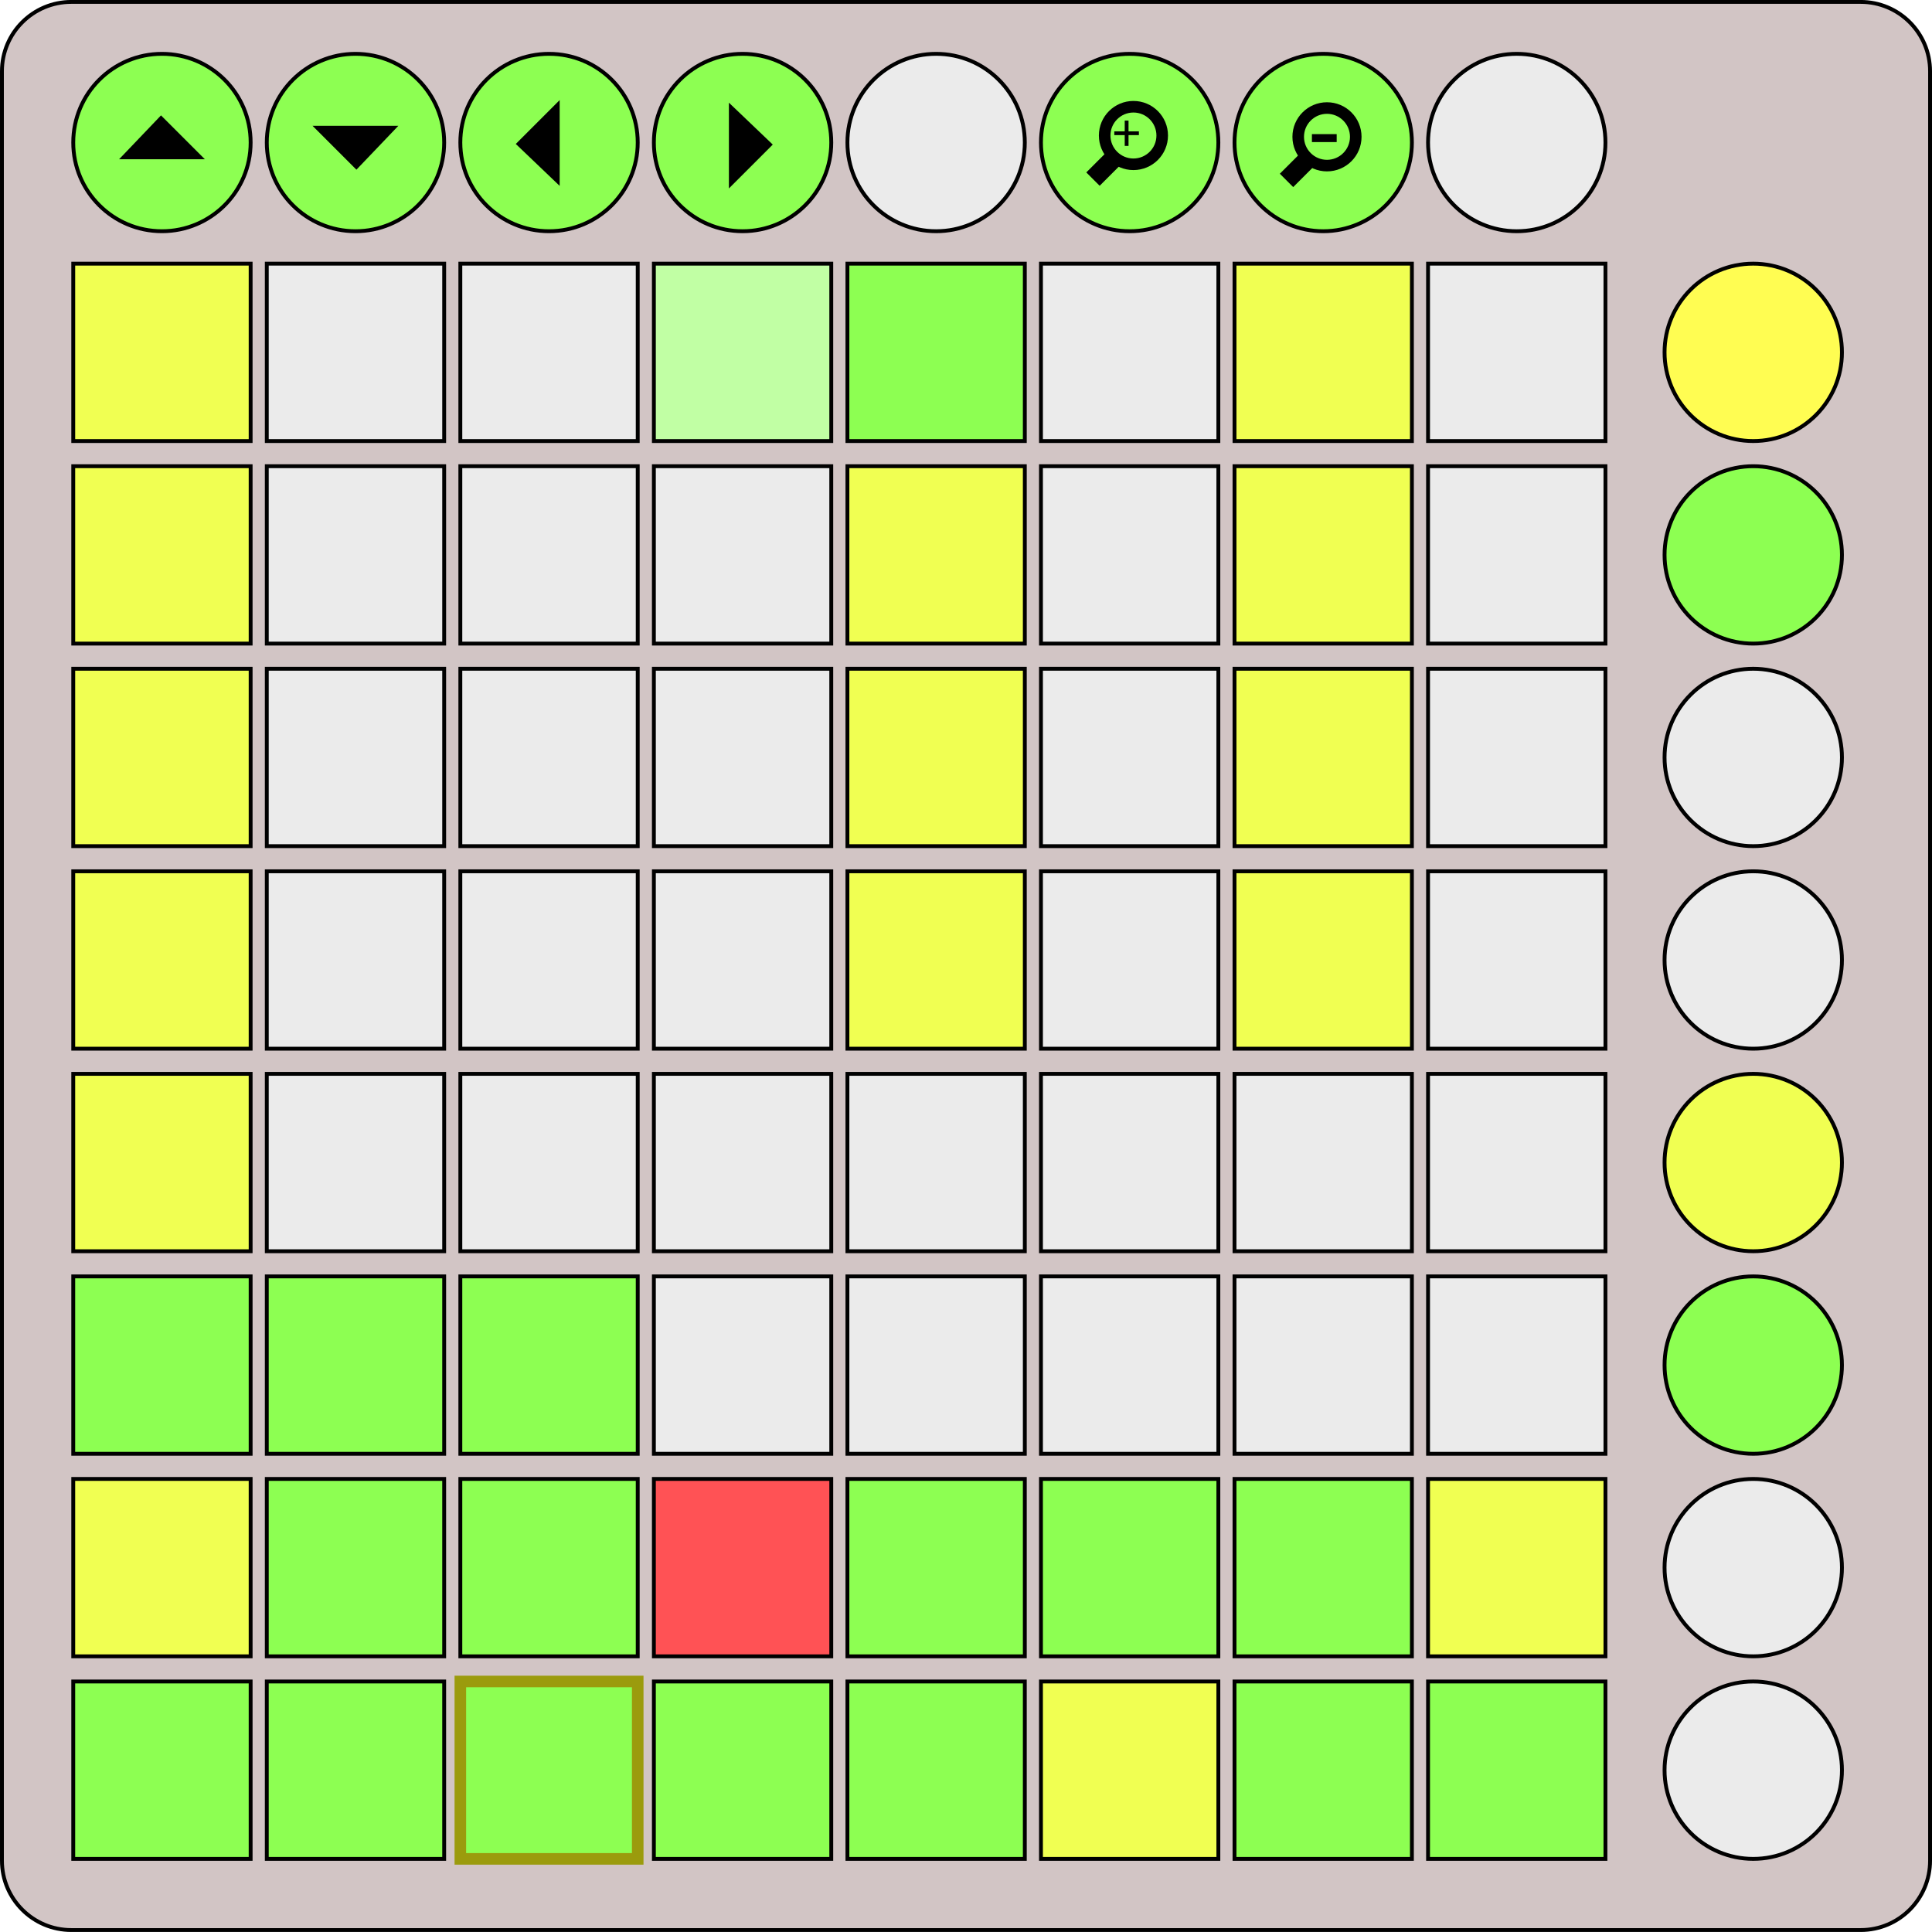
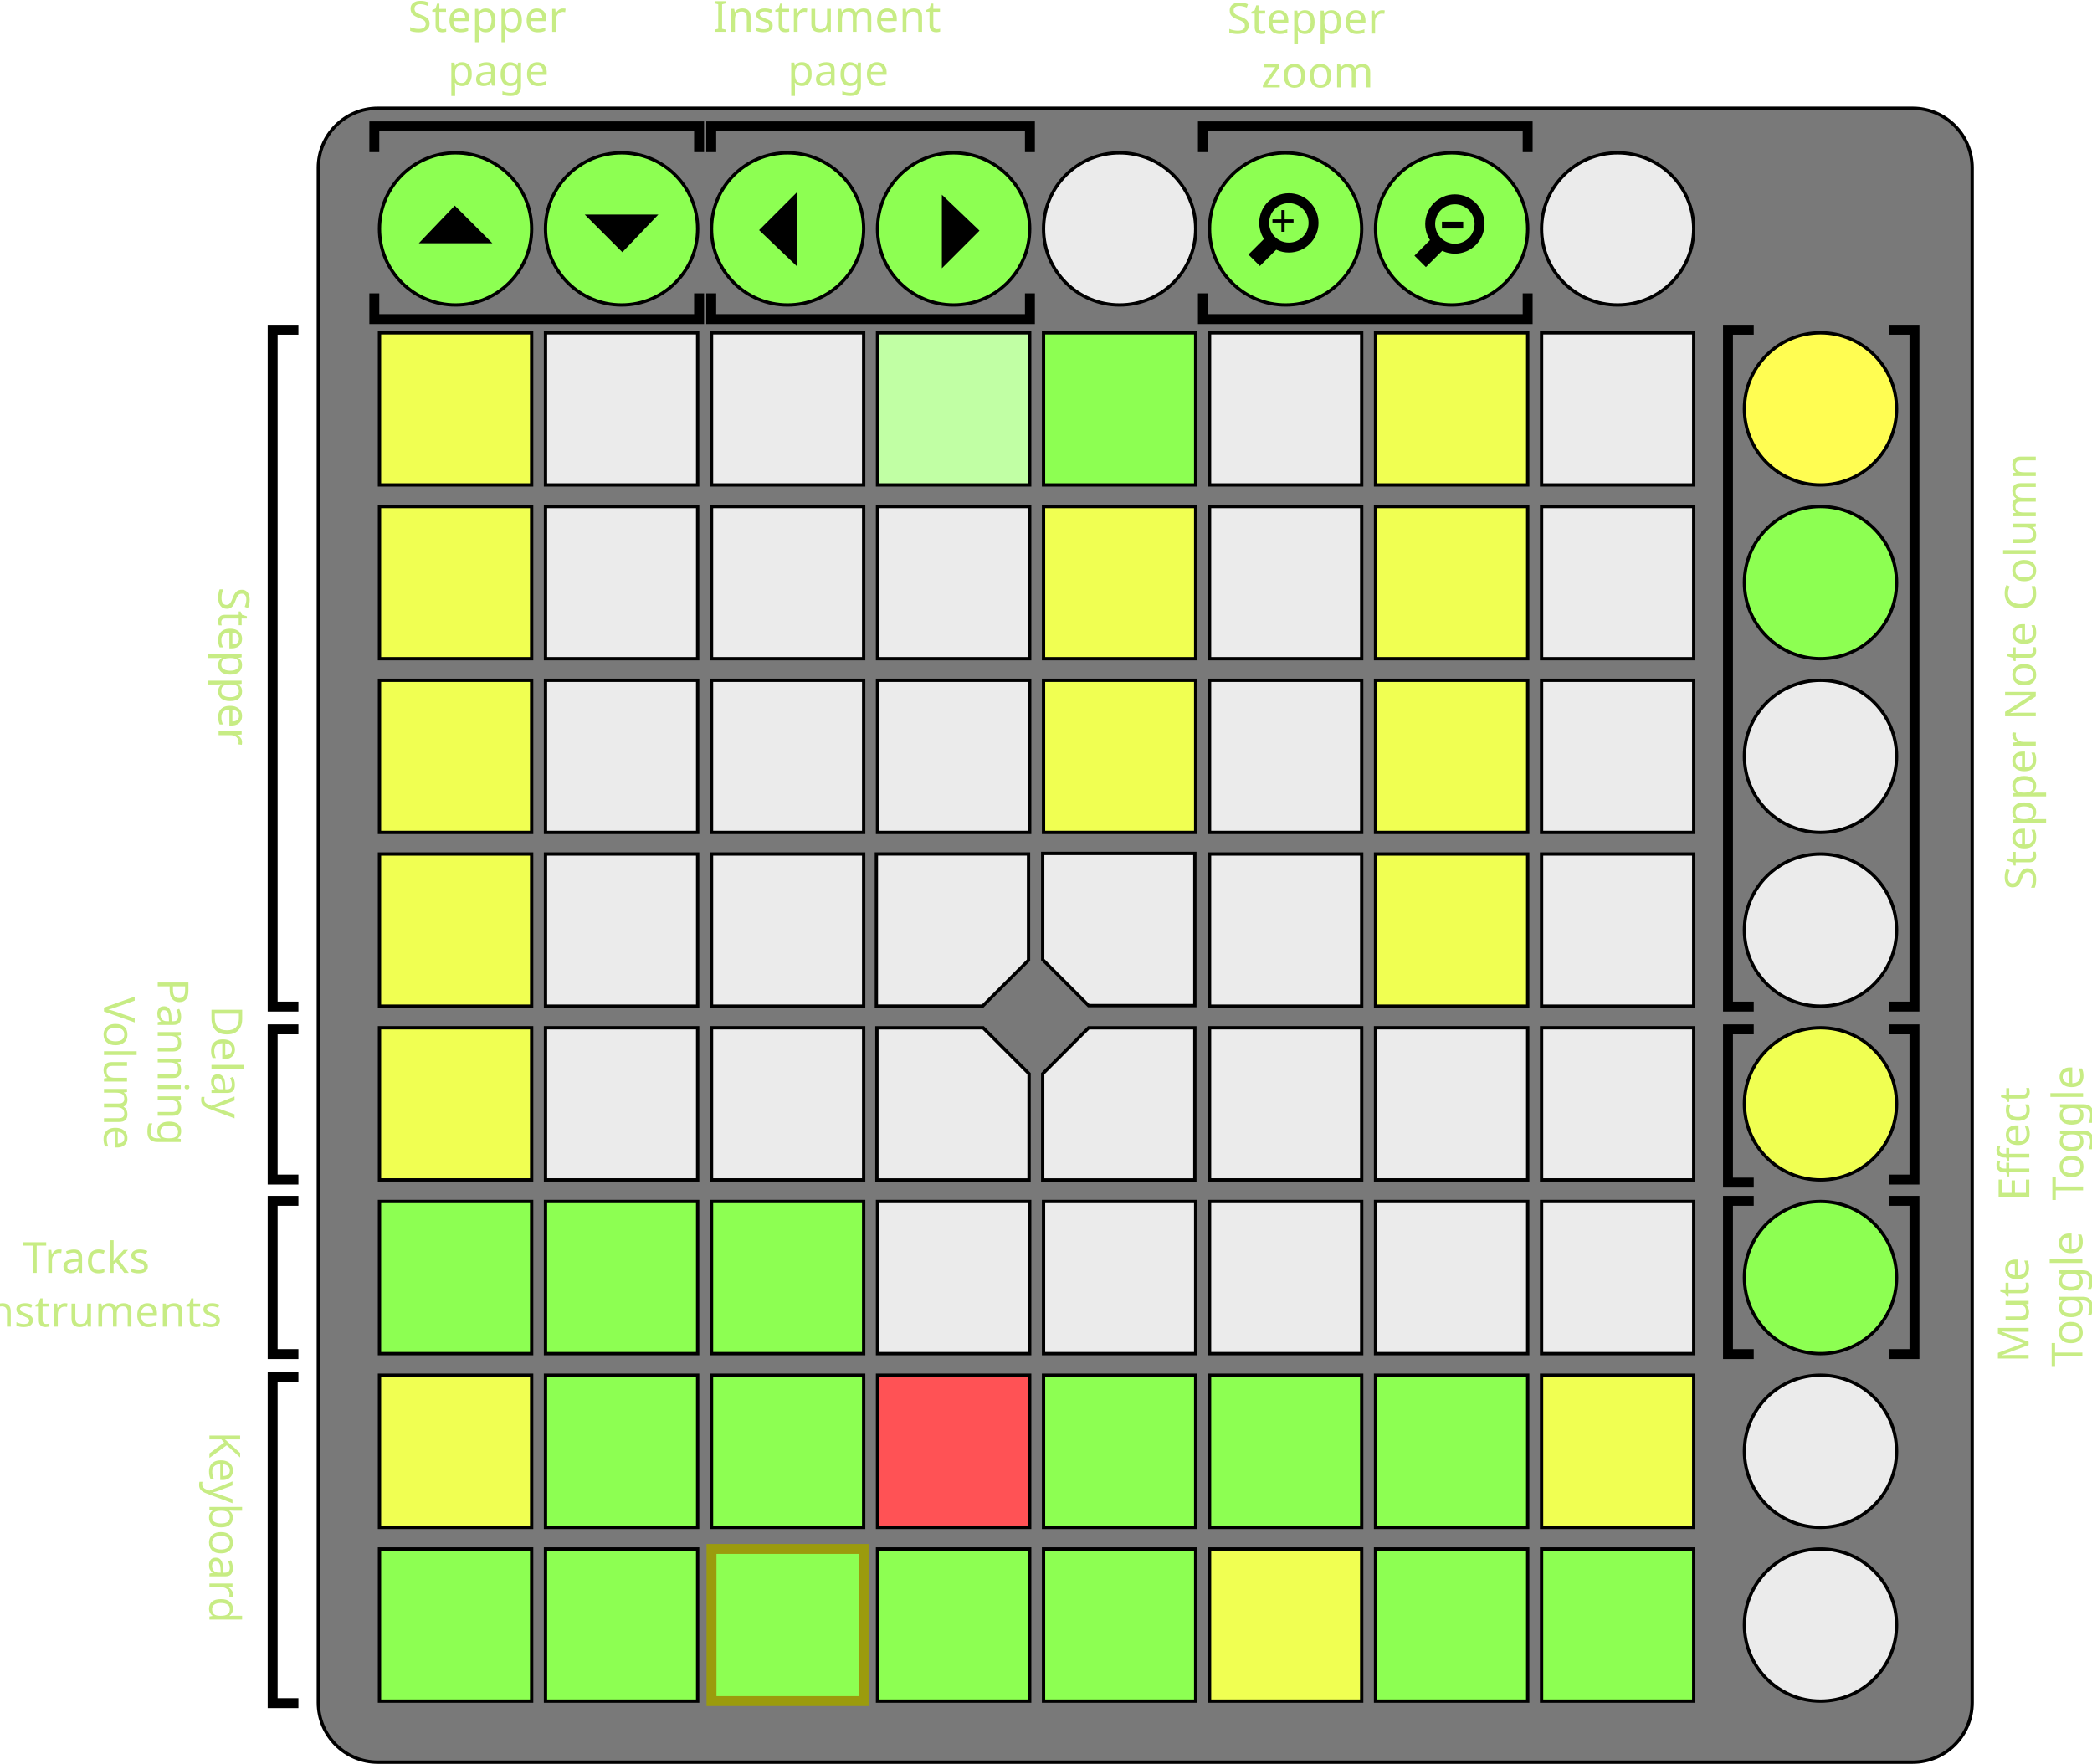
- <svg xmlns="http://www.w3.org/2000/svg" width="501" height="501" id="svg2" version="1.1">
+ <svg xmlns="http://www.w3.org/2000/svg" width="632.461" height="533.241" id="svg2" version="1.1">
  <defs id="defs4" />
-   <g id="layer1" transform="translate(-33.84375,-73.03125)">
-     <rect style="fill:#d2c5c5;fill-opacity:1;stroke:#000000;stroke-opacity:1" id="rect2985" width="500" height="500" x="34.345" y="73.524" rx="18" />
+   <g id="layer1" transform="translate(61.88812,-40.79073)">
+     <rect style="fill:#797979;fill-opacity:1;stroke:#000000;stroke-opacity:1" id="rect2985" width="500" height="500" x="34.345" y="73.524" rx="18" />
    <rect style="fill:#8dff52;fill-opacity:1;stroke:#000000;stroke-opacity:1" id="rect3755" width="46" height="46" x="52.838" y="509.069" />
    <rect style="fill:#8dff52;fill-opacity:1;stroke:#000000;stroke-opacity:1" id="rect3755-0" width="46" height="46" x="103.027" y="509.069" />
    <rect style="fill:#8dff52;fill-opacity:1;stroke:#9b9b0d;stroke-width:3;stroke-miterlimit:4;stroke-opacity:1;stroke-dasharray:none" id="rect3755-0-1" width="46" height="46" x="153.217" y="509.069" />
    <rect style="fill:#8dff52;fill-opacity:1;stroke:#000000;stroke-opacity:1" id="rect3755-0-1-4" width="46" height="46" x="203.406" y="509.069" />
    <rect style="fill:#8dff52;fill-opacity:1;stroke:#000000;stroke-opacity:1" id="rect3755-2" width="46" height="46" x="253.595" y="509.069" />
    <rect style="fill:#f0ff52;fill-opacity:1;stroke:#000000;stroke-opacity:1" id="rect3755-0-4" width="46" height="46" x="303.784" y="509.069" />
    <rect style="fill:#8dff52;fill-opacity:1;stroke:#000000;stroke-opacity:1" id="rect3755-0-1-9" width="46" height="46" x="353.973" y="509.069" />
    <rect style="fill:#8dff52;fill-opacity:1;stroke:#000000;stroke-opacity:1" id="rect3755-0-1-4-1" width="46" height="46" x="404.162" y="509.069" />
    <rect style="fill:#f0ff52;fill-opacity:1;stroke:#000000;stroke-opacity:1" id="rect3755-4" width="46" height="46" x="52.838" y="456.545" />
    <rect style="fill:#8dff52;fill-opacity:1;stroke:#000000;stroke-opacity:1" id="rect3755-0-5" width="46" height="46" x="103.027" y="456.545" />
    <rect style="fill:#8dff52;fill-opacity:1;stroke:#000000;stroke-opacity:1" id="rect3755-0-1-0" width="46" height="46" x="153.217" y="456.545" />
    <rect style="fill:#ff5255;fill-opacity:1;stroke:#000000;stroke-opacity:1" id="rect3755-0-1-4-5" width="46" height="46" x="203.406" y="456.545" />
    <rect style="fill:#8dff52;fill-opacity:1;stroke:#000000;stroke-opacity:1" id="rect3755-2-5" width="46" height="46" x="253.595" y="456.545" />
    <rect style="fill:#8dff52;fill-opacity:1;stroke:#000000;stroke-opacity:1" id="rect3755-0-4-5" width="46" height="46" x="303.784" y="456.545" />
    <rect style="fill:#8dff52;fill-opacity:1;stroke:#000000;stroke-opacity:1" id="rect3755-0-1-9-9" width="46" height="46" x="353.973" y="456.545" />
    <rect style="fill:#f0ff52;fill-opacity:1;stroke:#000000;stroke-opacity:1" id="rect3755-0-1-4-1-9" width="46" height="46" x="404.162" y="456.545" />
    <rect style="fill:#8dff52;fill-opacity:1;stroke:#000000;stroke-opacity:1" id="rect3755-4-8" width="46" height="46" x="52.838" y="404.021" />
    <rect style="fill:#8dff52;fill-opacity:1;stroke:#000000;stroke-opacity:1" id="rect3755-0-5-2" width="46" height="46" x="103.027" y="404.021" />
    <rect style="fill:#8dff52;fill-opacity:1;stroke:#000000;stroke-opacity:1" id="rect3755-0-1-0-5" width="46" height="46" x="153.217" y="404.021" />
    <rect style="fill:#ebebeb;fill-opacity:1;stroke:#000000;stroke-opacity:1" id="rect3755-0-1-4-5-3" width="46" height="46" x="203.406" y="404.021" />
    <rect style="fill:#ebebeb;fill-opacity:1;stroke:#000000;stroke-opacity:1" id="rect3755-2-5-0" width="46" height="46" x="253.595" y="404.021" />
    <rect style="fill:#ebebeb;fill-opacity:1;stroke:#000000;stroke-opacity:1" id="rect3755-0-4-5-2" width="46" height="46" x="303.784" y="404.021" />
    <rect style="fill:#ebebeb;fill-opacity:1;stroke:#000000;stroke-opacity:1" id="rect3755-0-1-9-9-6" width="46" height="46" x="353.973" y="404.021" />
    <rect style="fill:#ebebeb;fill-opacity:1;stroke:#000000;stroke-opacity:1" id="rect3755-0-1-4-1-9-7" width="46" height="46" x="404.162" y="404.021" />
    <rect style="fill:#f0ff52;fill-opacity:1;stroke:#000000;stroke-opacity:1" id="rect3755-4-0" width="46" height="46" x="52.838" y="351.498" />
    <rect style="fill:#ebebeb;fill-opacity:1;stroke:#000000;stroke-opacity:1" id="rect3755-0-5-8" width="46" height="46" x="103.027" y="351.498" />
    <rect style="fill:#ebebeb;fill-opacity:1;stroke:#000000;stroke-opacity:1" id="rect3755-0-1-0-53" width="46" height="46" x="153.217" y="351.498" />
-     <rect style="fill:#ebebeb;fill-opacity:1;stroke:#000000;stroke-opacity:1" id="rect3755-0-1-4-5-0" width="46" height="46" x="203.406" y="351.498" />
-     <rect style="fill:#ebebeb;fill-opacity:1;stroke:#000000;stroke-opacity:1" id="rect3755-2-5-1" width="46" height="46" x="253.595" y="351.498" />
    <rect style="fill:#ebebeb;fill-opacity:1;stroke:#000000;stroke-opacity:1" id="rect3755-0-4-5-7" width="46" height="46" x="303.784" y="351.498" />
    <rect style="fill:#ebebeb;fill-opacity:1;stroke:#000000;stroke-opacity:1" id="rect3755-0-1-9-9-1" width="46" height="46" x="353.973" y="351.498" />
    <rect style="fill:#ebebeb;fill-opacity:1;stroke:#000000;stroke-opacity:1" id="rect3755-0-1-4-1-9-1" width="46" height="46" x="404.162" y="351.498" />
    <rect style="fill:#f0ff52;fill-opacity:1;stroke:#000000;stroke-opacity:1" id="rect3755-9" width="46" height="46" x="52.838" y="298.974" />
    <rect style="fill:#ebebeb;fill-opacity:1;stroke:#000000;stroke-opacity:1" id="rect3755-0-56" width="46" height="46" x="103.027" y="298.974" />
    <rect style="fill:#ebebeb;fill-opacity:1;stroke:#000000;stroke-opacity:1" id="rect3755-0-1-5" width="46" height="46" x="153.217" y="298.974" />
-     <rect style="fill:#ebebeb;fill-opacity:1;stroke:#000000;stroke-opacity:1" id="rect3755-0-1-4-6" width="46" height="46" x="203.406" y="298.974" />
-     <rect style="fill:#f0ff52;fill-opacity:1;stroke:#000000;stroke-opacity:1" id="rect3755-2-9" width="46" height="46" x="253.595" y="298.974" />
    <rect style="fill:#ebebeb;fill-opacity:1;stroke:#000000;stroke-opacity:1" id="rect3755-0-4-9" width="46" height="46" x="303.784" y="298.974" />
    <rect style="fill:#f0ff52;fill-opacity:1;stroke:#000000;stroke-opacity:1" id="rect3755-0-1-9-4" width="46" height="46" x="353.973" y="298.974" />
    <rect style="fill:#ebebeb;fill-opacity:1;stroke:#000000;stroke-opacity:1" id="rect3755-0-1-4-1-95" width="46" height="46" x="404.162" y="298.974" />
    <rect style="fill:#f0ff52;fill-opacity:1;stroke:#000000;stroke-opacity:1" id="rect3755-4-1" width="46" height="46" x="52.838" y="246.45" />
    <rect style="fill:#ebebeb;fill-opacity:1;stroke:#000000;stroke-opacity:1" id="rect3755-0-5-6" width="46" height="46" x="103.027" y="246.45" />
    <rect style="fill:#ebebeb;fill-opacity:1;stroke:#000000;stroke-opacity:1" id="rect3755-0-1-0-4" width="46" height="46" x="153.217" y="246.45" />
    <rect style="fill:#ebebeb;fill-opacity:1;stroke:#000000;stroke-opacity:1" id="rect3755-0-1-4-5-1" width="46" height="46" x="203.406" y="246.45" />
    <rect style="fill:#f0ff52;fill-opacity:1;stroke:#000000;stroke-opacity:1" id="rect3755-2-5-6" width="46" height="46" x="253.595" y="246.45" />
    <rect style="fill:#ebebeb;fill-opacity:1;stroke:#000000;stroke-opacity:1" id="rect3755-0-4-5-8" width="46" height="46" x="303.784" y="246.45" />
    <rect style="fill:#f0ff52;fill-opacity:1;stroke:#000000;stroke-opacity:1" id="rect3755-0-1-9-9-60" width="46" height="46" x="353.973" y="246.45" />
    <rect style="fill:#ebebeb;fill-opacity:1;stroke:#000000;stroke-opacity:1" id="rect3755-0-1-4-1-9-0" width="46" height="46" x="404.162" y="246.45" />
    <rect style="fill:#f0ff52;fill-opacity:1;stroke:#000000;stroke-opacity:1" id="rect3755-4-8-8" width="46" height="46" x="52.838" y="193.926" />
    <rect style="fill:#ebebeb;fill-opacity:1;stroke:#000000;stroke-opacity:1" id="rect3755-0-5-2-8" width="46" height="46" x="103.027" y="193.926" />
    <rect style="fill:#ebebeb;fill-opacity:1;stroke:#000000;stroke-opacity:1" id="rect3755-0-1-0-5-7" width="46" height="46" x="153.217" y="193.926" />
    <rect style="fill:#ebebeb;fill-opacity:1;stroke:#000000;stroke-opacity:1" id="rect3755-0-1-4-5-3-0" width="46" height="46" x="203.406" y="193.926" />
    <rect style="fill:#f0ff52;fill-opacity:1;stroke:#000000;stroke-opacity:1" id="rect3755-2-5-0-6" width="46" height="46" x="253.595" y="193.926" />
    <rect style="fill:#ebebeb;fill-opacity:1;stroke:#000000;stroke-opacity:1" id="rect3755-0-4-5-2-4" width="46" height="46" x="303.784" y="193.926" />
    <rect style="fill:#f0ff52;fill-opacity:1;stroke:#000000;stroke-opacity:1" id="rect3755-0-1-9-9-6-5" width="46" height="46" x="353.973" y="193.926" />
    <rect style="fill:#ebebeb;fill-opacity:1;stroke:#000000;stroke-opacity:1" id="rect3755-0-1-4-1-9-7-9" width="46" height="46" x="404.162" y="193.926" />
    <rect style="fill:#f0ff52;fill-opacity:1;stroke:#000000;stroke-opacity:1" id="rect3755-4-0-5" width="46" height="46" x="52.838" y="141.402" />
    <rect style="fill:#ebebeb;fill-opacity:1;stroke:#000000;stroke-opacity:1" id="rect3755-0-5-8-3" width="46" height="46" x="103.027" y="141.402" />
    <rect style="fill:#ebebeb;fill-opacity:1;stroke:#000000;stroke-opacity:1" id="rect3755-0-1-0-53-0" width="46" height="46" x="153.217" y="141.402" />
    <rect style="fill:#c1ffa4;fill-opacity:1;stroke:#000000;stroke-opacity:1" id="rect3755-0-1-4-5-0-7" width="46" height="46" x="203.406" y="141.402" />
    <rect style="fill:#8dff52;fill-opacity:1;stroke:#000000;stroke-opacity:1" id="rect3755-2-5-1-2" width="46" height="46" x="253.595" y="141.402" />
    <rect style="fill:#ebebeb;fill-opacity:1;stroke:#000000;stroke-opacity:1" id="rect3755-0-4-5-7-7" width="46" height="46" x="303.784" y="141.402" />
    <rect style="fill:#f0ff52;fill-opacity:1;stroke:#000000;stroke-opacity:1" id="rect3755-0-1-9-9-1-5" width="46" height="46" x="353.973" y="141.402" />
    <rect style="fill:#ebebeb;fill-opacity:1;stroke:#000000;stroke-opacity:1" id="rect3755-0-1-4-1-9-1-7" width="46" height="46" x="404.162" y="141.402" />
    <rect style="fill:#8dff52;fill-opacity:1;stroke:#000000;stroke-opacity:1" id="rect3755-4-0-5-3" width="46" height="46" x="52.838" y="86.992" rx="24" />
    <rect style="fill:#8dff52;fill-opacity:1;stroke:#000000;stroke-opacity:1" id="rect3755-4-0-5-3-4" width="46" height="46" x="103.027" y="86.992" rx="24" />
    <rect style="fill:#8dff52;fill-opacity:1;stroke:#000000;stroke-opacity:1" id="rect3755-4-0-5-3-9" width="46" height="46" x="153.216" y="86.992" rx="24" />
    <rect style="fill:#8dff52;fill-opacity:1;stroke:#000000;stroke-opacity:1" id="rect3755-4-0-5-3-96" width="46" height="46" x="203.406" y="86.992" rx="24" />
    <rect style="fill:#ebebeb;fill-opacity:1;stroke:#000000;stroke-opacity:1" id="rect3755-4-0-5-3-41" width="46" height="46" x="253.595" y="86.992" rx="24" />
    <rect style="fill:#8dff52;fill-opacity:1;stroke:#000000;stroke-opacity:1" id="rect3755-4-0-5-3-2" width="46" height="46" x="303.784" y="86.992" rx="24" />
    <rect style="fill:#8dff52;fill-opacity:1;stroke:#000000;stroke-opacity:1" id="rect3755-4-0-5-3-0" width="46" height="46" x="353.973" y="86.992" rx="24" />
    <rect style="fill:#ebebeb;fill-opacity:1;stroke:#000000;stroke-opacity:1" id="rect3755-4-0-5-3-21" width="46" height="46" x="404.162" y="86.992" rx="24" />
    <rect style="fill:#fffd52;fill-opacity:1;stroke:#000000;stroke-opacity:1" id="rect3755-4-0-5-3-8" width="46" height="46" x="465.491" y="141.402" rx="24" />
    <rect style="fill:#8dff52;fill-opacity:1;stroke:#000000;stroke-opacity:1" id="rect3755-4-0-5-3-81" width="46" height="46" x="465.491" y="193.926" rx="24" />
    <rect style="fill:#ebebeb;fill-opacity:1;stroke:#000000;stroke-opacity:1" id="rect3755-4-0-5-3-88" width="46" height="46" x="465.491" y="246.45" rx="24" />
    <rect style="fill:#ebebeb;fill-opacity:1;stroke:#000000;stroke-opacity:1" id="rect3755-4-0-5-3-97" width="46" height="46" x="465.491" y="298.974" rx="24" />
    <rect style="fill:#f0ff52;fill-opacity:1;stroke:#000000;stroke-opacity:1" id="rect3755-4-0-5-3-87" width="46" height="46" x="465.491" y="351.498" rx="24" />
    <rect style="fill:#8dff52;fill-opacity:1;stroke:#000000;stroke-opacity:1" id="rect3755-4-0-5-3-1" width="46" height="46" x="465.491" y="404.021" rx="24" />
    <rect style="fill:#ebebeb;fill-opacity:1;stroke:#000000;stroke-opacity:1" id="rect3755-4-0-5-3-5" width="46" height="46" x="465.491" y="456.545" rx="24" />
    <rect style="fill:#ebebeb;fill-opacity:1;stroke:#000000;stroke-opacity:1" id="rect3755-4-0-5-3-6" width="46" height="46" x="465.491" y="509.069" rx="24" />
    <path style="fill:#000000;fill-opacity:1;stroke:#000000;stroke-width:0.52px;stroke-linecap:butt;stroke-linejoin:miter;stroke-opacity:1" d="m 65.333,114.067 21.01,0 -10.744,-10.744 z" id="path4514" />
    <path style="fill:#000000;fill-opacity:1;stroke:#000000;stroke-width:0.52px;stroke-linecap:butt;stroke-linejoin:miter;stroke-opacity:1" d="m 136.533,105.918 -21.01,0 10.744,10.744 z" id="path4514-9" />
    <path style="fill:#000000;fill-opacity:1;stroke:#000000;stroke-width:0.52px;stroke-linecap:butt;stroke-linejoin:miter;stroke-opacity:1" d="m 178.714,120.624 0,-21.01 -10.744,10.744 z" id="path4514-9-8" />
    <path style="fill:#000000;fill-opacity:1;stroke:#000000;stroke-width:0.52px;stroke-linecap:butt;stroke-linejoin:miter;stroke-opacity:1" d="m 223.12,100.262 0,21.01 10.744,-10.744 z" id="path4514-9-8-8" />
    <g id="g4692" transform="translate(-308.8425,-36.01)">
      <path id="path4651" d="m 630.766,148.075 -5.677,5.677 2.758,2.758 5.677,-5.677 z" style="fill:#000000;fill-opacity:1;stroke:#000000;stroke-width:1px;stroke-linecap:butt;stroke-linejoin:miter;stroke-opacity:1" />
      <path transform="translate(34.49258,72.38242)" d="m 609.575,71.8 c 0,4.121 -3.341,7.462 -7.462,7.462 -4.121,0 -7.462,-3.341 -7.462,-7.462 0,-4.121 3.341,-7.462 7.462,-7.462 4.121,0 7.462,3.341 7.462,7.462 z" id="path4653" style="fill:none;stroke:#000000;stroke-width:3;stroke-miterlimit:4;stroke-opacity:1;stroke-dasharray:none" />
      <text id="text4655" y="148.374" x="630.971" style="font-size:13.569px;font-style:normal;font-weight:normal;line-height:125%;letter-spacing:0px;word-spacing:0px;fill:#000000;fill-opacity:1;stroke:none;font-family:Sans" xml:space="preserve">
        <tspan y="148.374" x="630.971" id="tspan4657">+</tspan>
      </text>
    </g>
    <g id="g4686" transform="translate(-277.6987,-64.23405)">
      <path id="path4651-8" d="m 649.812,176.637 -5.677,5.677 2.758,2.758 5.677,-5.677 z" style="fill:#000000;fill-opacity:1;stroke:#000000;stroke-width:1px;stroke-linecap:butt;stroke-linejoin:miter;stroke-opacity:1" />
      <path transform="translate(53.53854,100.9443)" d="m 609.575,71.8 c 0,4.121 -3.341,7.462 -7.462,7.462 -4.121,0 -7.462,-3.341 -7.462,-7.462 0,-4.121 3.341,-7.462 7.462,-7.462 4.121,0 7.462,3.341 7.462,7.462 z" id="path4653-0" style="fill:none;stroke:#000000;stroke-width:3;stroke-miterlimit:4;stroke-opacity:1;stroke-dasharray:none" />
      <text id="text4655-5" y="180.188" x="650.683" style="font-size:26.512px;font-style:normal;font-weight:normal;line-height:125%;letter-spacing:0px;word-spacing:0px;fill:#000000;fill-opacity:1;stroke:none;font-family:Sans" xml:space="preserve">
        <tspan y="180.188" x="650.683" id="tspan4657-3">-</tspan>
      </text>
    </g>
+     <path style="fill:none;stroke:#000000;stroke-width:3;stroke-linecap:butt;stroke-linejoin:miter;stroke-miterlimit:4;stroke-opacity:1;stroke-dasharray:none" d="m 28.325,140.474 -7.786,0 0,204.621 7.786,0" id="path4717" />
+     <path style="fill:none;stroke:#000000;stroke-width:3;stroke-linecap:butt;stroke-linejoin:miter;stroke-miterlimit:4;stroke-opacity:1;stroke-dasharray:none" d="m 509.111,345.094 7.786,0 0,-204.621 -7.786,0" id="path4717-1" />
+     <path style="fill:none;stroke:#000000;stroke-width:3;stroke-linecap:butt;stroke-linejoin:miter;stroke-miterlimit:4;stroke-opacity:1;stroke-dasharray:none" d="m 509.111,397.397 7.786,0 0,-45.42 -7.786,0" id="path4717-1-9" />
+     <path style="fill:none;stroke:#000000;stroke-width:3;stroke-linecap:butt;stroke-linejoin:miter;stroke-miterlimit:4;stroke-opacity:1;stroke-dasharray:none" d="m 28.325,457.039 -7.786,0 0,98.64 7.786,0" id="path4717-9" />
+     <path style="fill:none;stroke:#000000;stroke-width:3;stroke-linecap:butt;stroke-linejoin:miter;stroke-miterlimit:4;stroke-opacity:1;stroke-dasharray:none" d="m 28.325,351.976 -7.786,0 0,45.42 7.786,0" id="path4717-0" />
+     <path style="fill:none;stroke:#000000;stroke-width:3;stroke-linecap:butt;stroke-linejoin:miter;stroke-miterlimit:4;stroke-opacity:1;stroke-dasharray:none" d="m 28.325,403.82 -7.786,0 0,46.338 7.786,0" id="path4717-5" />
+     <path style="fill:none;stroke:#000000;stroke-width:3;stroke-linecap:butt;stroke-linejoin:miter;stroke-miterlimit:4;stroke-opacity:1;stroke-dasharray:none" d="m 509.111,450.158 7.786,0 0,-46.338 -7.786,0" id="path4717-1-9-3" />
+     <text xml:space="preserve" style="font-size:13px;font-style:normal;font-weight:normal;line-height:125%;letter-spacing:0px;word-spacing:0px;fill:#c7ec84;fill-opacity:1;stroke:none;font-family:Sans" x="218.305" y="-4.198" id="text4852" transform="matrix(0,1,-1,0,0,0)">
+       <tspan id="tspan4854" x="218.305" y="-4.198">Stepper</tspan>
+     </text>
+     <text xml:space="preserve" style="font-size:13px;font-style:normal;font-weight:normal;text-align:center;line-height:125%;letter-spacing:0px;word-spacing:0px;text-anchor:middle;fill:#c7ec84;fill-opacity:1;stroke:none;font-family:Sans" x="373.674" y="-2.048" id="text4852-5" transform="matrix(0,1,-1,0,0,0)">
+       <tspan x="373.674" y="-2.048" id="tspan4897">Delay</tspan>
+       <tspan x="373.674" y="14.202" id="tspan4903">Panning</tspan>
+       <tspan x="373.674" y="30.452" id="tspan4905">Volume</tspan>
+     </text>
+     <text xml:space="preserve" style="font-size:13px;font-style:normal;font-weight:normal;text-align:center;line-height:125%;letter-spacing:0px;word-spacing:0px;text-anchor:middle;fill:#c7ec84;fill-opacity:1;stroke:none;font-family:Sans" x="-23.974" y="425.612" id="text4852-1">
+       <tspan x="-23.974" y="425.612" id="tspan4907">Tracks</tspan>
+       <tspan x="-23.974" y="441.862" id="tspan4909">Instruments</tspan>
+     </text>
+     <text xml:space="preserve" style="font-size:13px;font-style:normal;font-weight:normal;line-height:125%;letter-spacing:0px;word-spacing:0px;fill:#c7ec84;fill-opacity:1;stroke:none;font-family:Sans" x="473.509" y="-1.431" id="text4852-54" transform="matrix(0,1,-1,0,0,0)">
+       <tspan id="tspan4854-33" x="473.509" y="-1.431">Keyboard</tspan>
+     </text>
+     <path style="fill:none;stroke:#000000;stroke-width:3;stroke-linecap:butt;stroke-linejoin:miter;stroke-miterlimit:4;stroke-opacity:1;stroke-dasharray:none" d="m 468.306,140.474 -7.786,0 0,204.621 7.786,0" id="path4717-3" />
+     <path style="fill:none;stroke:#000000;stroke-width:3;stroke-linecap:butt;stroke-linejoin:miter;stroke-miterlimit:4;stroke-opacity:1;stroke-dasharray:none" d="m 468.306,403.82 -7.786,0 0,46.338 7.786,0" id="path4717-1-9-3-3" />
+     <path style="fill:none;stroke:#000000;stroke-width:3;stroke-linecap:butt;stroke-linejoin:miter;stroke-miterlimit:4;stroke-opacity:1;stroke-dasharray:none" d="m 468.306,351.976 -7.786,0 0,46.338 7.786,0" id="path4717-1-9-3-3-2" />
+     <text xml:space="preserve" style="font-size:13px;font-style:normal;font-weight:normal;line-height:125%;letter-spacing:0px;word-spacing:0px;fill:#c7ec84;fill-opacity:1;stroke:none;font-family:Sans" x="-309.826" y="553.575" id="text4989" transform="matrix(0,-1,1,0,0,0)">
+       <tspan id="tspan4991" x="-309.826" y="553.575">Stepper Note Column</tspan>
+     </text>
+     <text xml:space="preserve" style="font-size:13px;font-style:normal;font-weight:normal;text-align:center;line-height:125%;letter-spacing:0px;word-spacing:0px;text-anchor:middle;fill:#c7ec84;fill-opacity:1;stroke:none;font-family:Sans" x="-374.812" y="551.619" id="text4989-3" transform="matrix(0,-1,1,0,0,0)">
+       <tspan id="tspan4991-9" x="-374.812" y="551.619">Effect</tspan>
+       <tspan x="-374.812" y="567.869" id="tspan5014">Toggle</tspan>
+     </text>
+     <text xml:space="preserve" style="font-size:13px;font-style:normal;font-weight:normal;text-align:center;line-height:125%;letter-spacing:0px;word-spacing:0px;text-anchor:middle;fill:#c7ec84;fill-opacity:1;stroke:none;font-family:Sans" x="-425.018" y="551.41" id="text4989-3-1" transform="matrix(0,-1,1,0,0,0)">
+       <tspan id="tspan4991-9-2" x="-425.018" y="551.41">Mute</tspan>
+       <tspan x="-425.018" y="567.66" id="tspan5014-7">Toggle</tspan>
+     </text>
+     <path style="fill:none;stroke:#000000;stroke-width:3;stroke-linecap:butt;stroke-linejoin:miter;stroke-miterlimit:4;stroke-opacity:1;stroke-dasharray:none" d="m 51.278,129.476 0,7.786 98.181,0 0,-7.786" id="path4717-90" />
+     <path style="fill:none;stroke:#000000;stroke-width:3;stroke-linecap:butt;stroke-linejoin:miter;stroke-miterlimit:4;stroke-opacity:1;stroke-dasharray:none" d="m 153.129,129.476 0,7.786 96.346,0 0,-7.786" id="path4717-90-0" />
+     <path style="fill:none;stroke:#000000;stroke-width:3;stroke-linecap:butt;stroke-linejoin:miter;stroke-miterlimit:4;stroke-opacity:1;stroke-dasharray:none" d="m 149.459,86.781 0,-7.786 -98.181,0 0,7.786" id="path4717-90-7" />
+     <path style="fill:none;stroke:#000000;stroke-width:3;stroke-linecap:butt;stroke-linejoin:miter;stroke-miterlimit:4;stroke-opacity:1;stroke-dasharray:none" d="m 249.476,86.781 0,-7.786 -96.346,0 0,7.786" id="path4717-90-0-3" />
+     <path style="fill:none;stroke:#000000;stroke-width:3;stroke-linecap:butt;stroke-linejoin:miter;stroke-miterlimit:4;stroke-opacity:1;stroke-dasharray:none" d="m 399.959,86.781 0,-7.786 -98.181,0 0,7.786" id="path4717-90-7-0" />
+     <path style="fill:none;stroke:#000000;stroke-width:3;stroke-linecap:butt;stroke-linejoin:miter;stroke-miterlimit:4;stroke-opacity:1;stroke-dasharray:none" d="m 301.778,129.476 0,7.786 98.181,0 0,-7.786" id="path4717-90-8" />
+     <text xml:space="preserve" style="font-size:13px;font-style:normal;font-weight:normal;text-align:center;line-height:125%;letter-spacing:0px;word-spacing:0px;text-anchor:middle;fill:#c7ec84;fill-opacity:1;stroke:none;font-family:Sans" x="97.212" y="50.439" id="text5162">
+       <tspan id="tspan5164" x="97.212" y="50.439">Stepper</tspan>
+       <tspan x="97.212" y="66.689" id="tspan5172">page</tspan>
+     </text>
+     <text xml:space="preserve" style="font-size:13px;font-style:normal;font-weight:normal;text-align:center;line-height:125%;letter-spacing:0px;word-spacing:0px;text-anchor:middle;fill:#c7ec84;fill-opacity:1;stroke:none;font-family:Sans" x="199.959" y="50.426" id="text5166">
+       <tspan id="tspan5168" x="199.959" y="50.426">Instrument</tspan>
+       <tspan x="199.959" y="66.676" id="tspan5170">page</tspan>
+     </text>
+     <text xml:space="preserve" style="font-size:13px;font-style:normal;font-weight:normal;text-align:center;line-height:125%;letter-spacing:0px;word-spacing:0px;text-anchor:middle;fill:#c7ec84;fill-opacity:1;stroke:none;font-family:Sans" x="344.859" y="50.964" id="text5162-3">
+       <tspan id="tspan5164-1" x="344.859" y="50.964">Stepper</tspan>
+       <tspan x="344.859" y="67.214" id="tspan5172-0">zoom</tspan>
+     </text>
+     <path style="fill:#ebebeb;fill-opacity:1;stroke:#000000;stroke-width:1px;stroke-linecap:butt;stroke-linejoin:miter;stroke-opacity:1" d="m 203.059,298.961 46,0 0,32.115 -13.885,13.885 -32.115,0 z" id="path5310-9" />
+     <path style="fill:#ebebeb;fill-opacity:1;stroke:#000000;stroke-width:1px;stroke-linecap:butt;stroke-linejoin:miter;stroke-opacity:1" d="m 299.344,298.799 0,46 -32.115,0 -13.885,-13.885 0,-32.115 z" id="path5310-9-1" />
+     <path style="fill:#ebebeb;fill-opacity:1;stroke:#000000;stroke-width:1px;stroke-linecap:butt;stroke-linejoin:miter;stroke-opacity:1" d="m 299.344,397.516 -46,0 0,-32.115 13.885,-13.885 32.115,0 z" id="path5310-9-1-4" />
+     <path style="fill:#ebebeb;fill-opacity:1;stroke:#000000;stroke-width:1px;stroke-linecap:butt;stroke-linejoin:miter;stroke-opacity:1" d="m 203.221,397.516 0,-46 32.115,0 13.885,13.885 0,32.115 z" id="path5310-9-1-4-5" />
  </g>
</svg>
